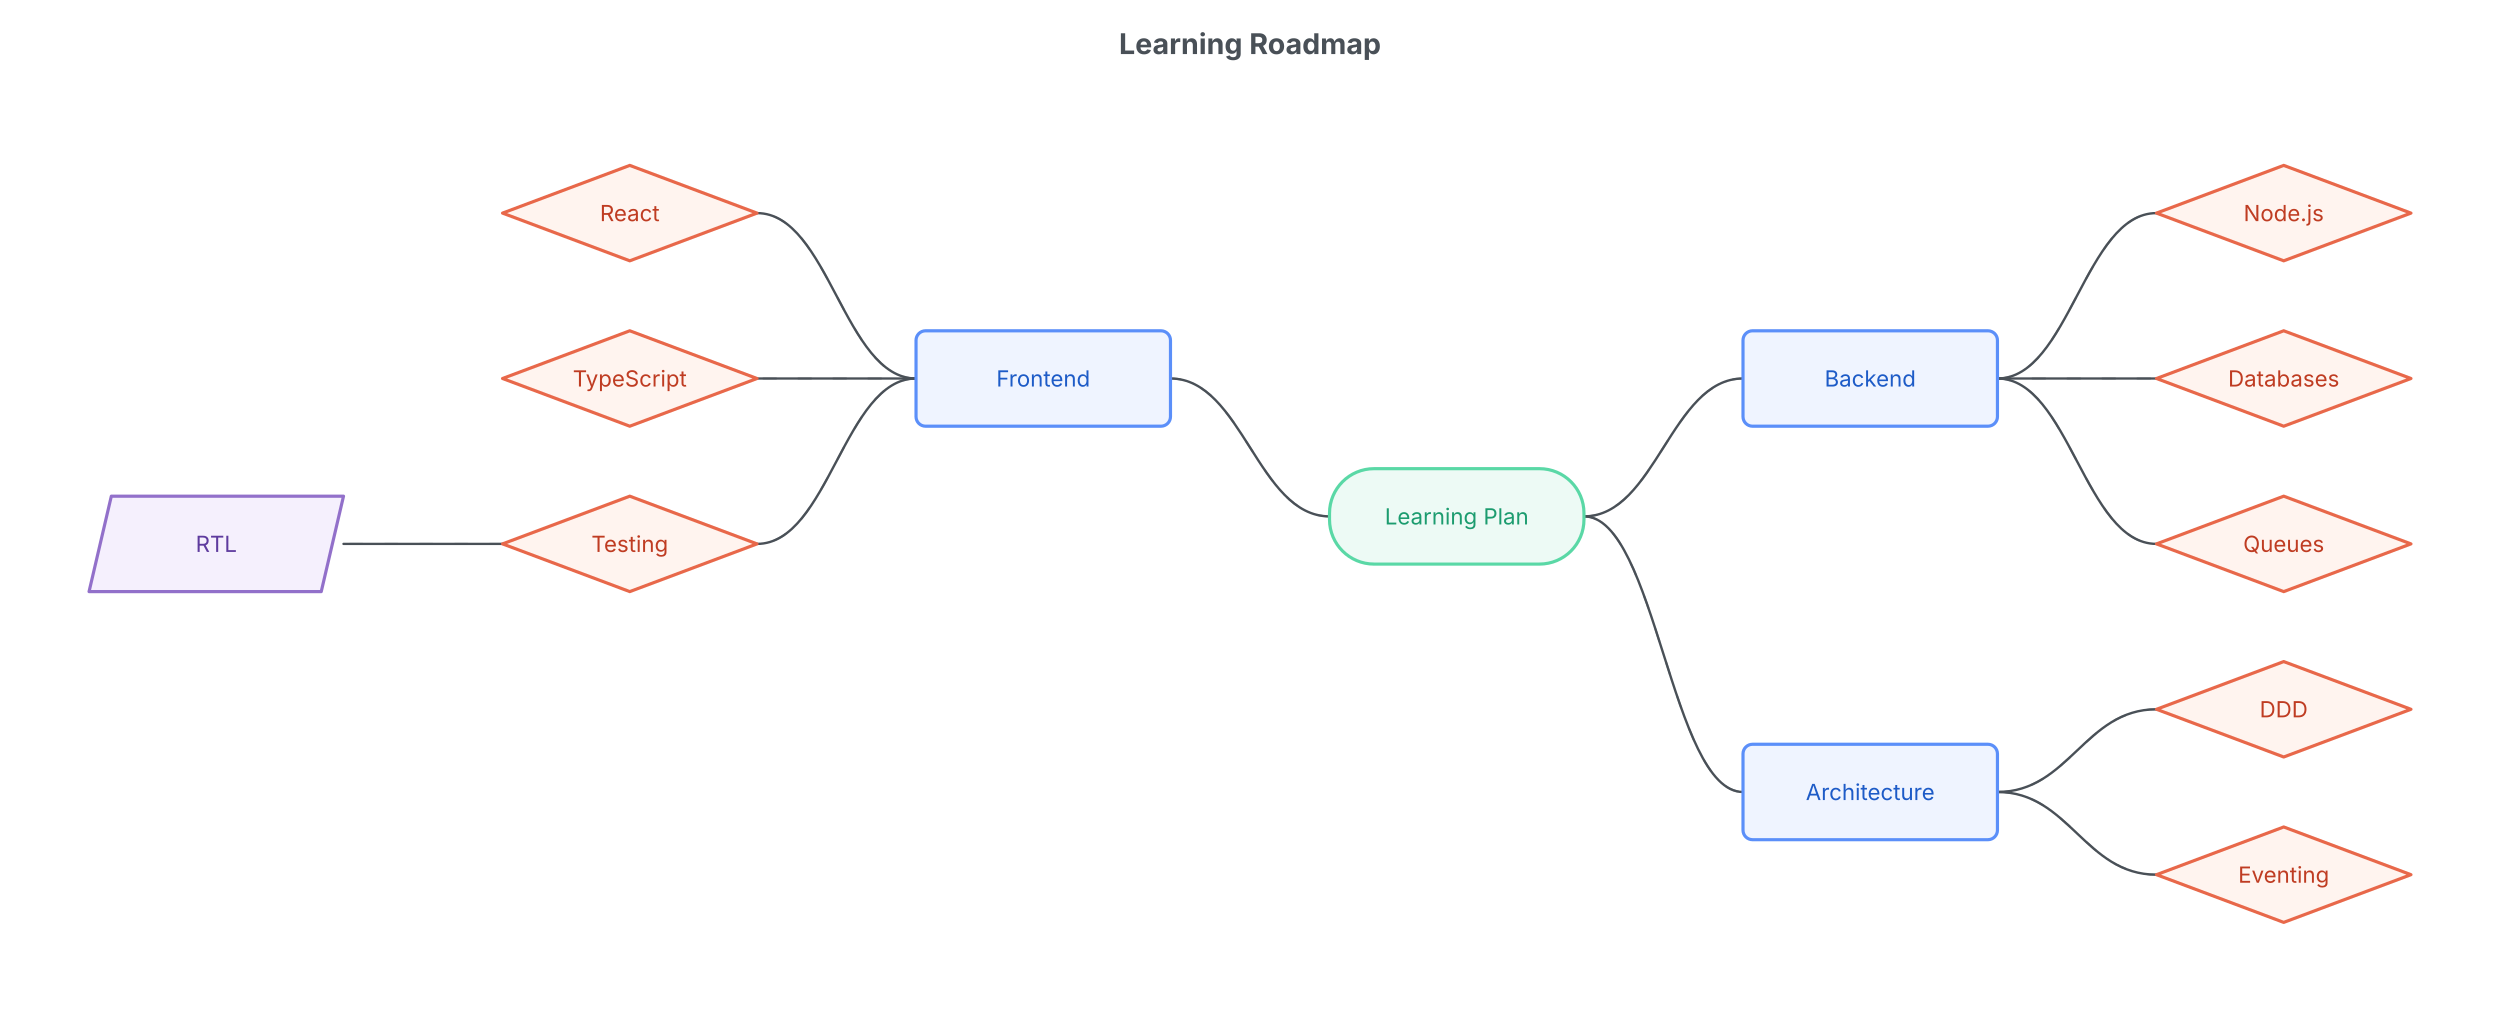
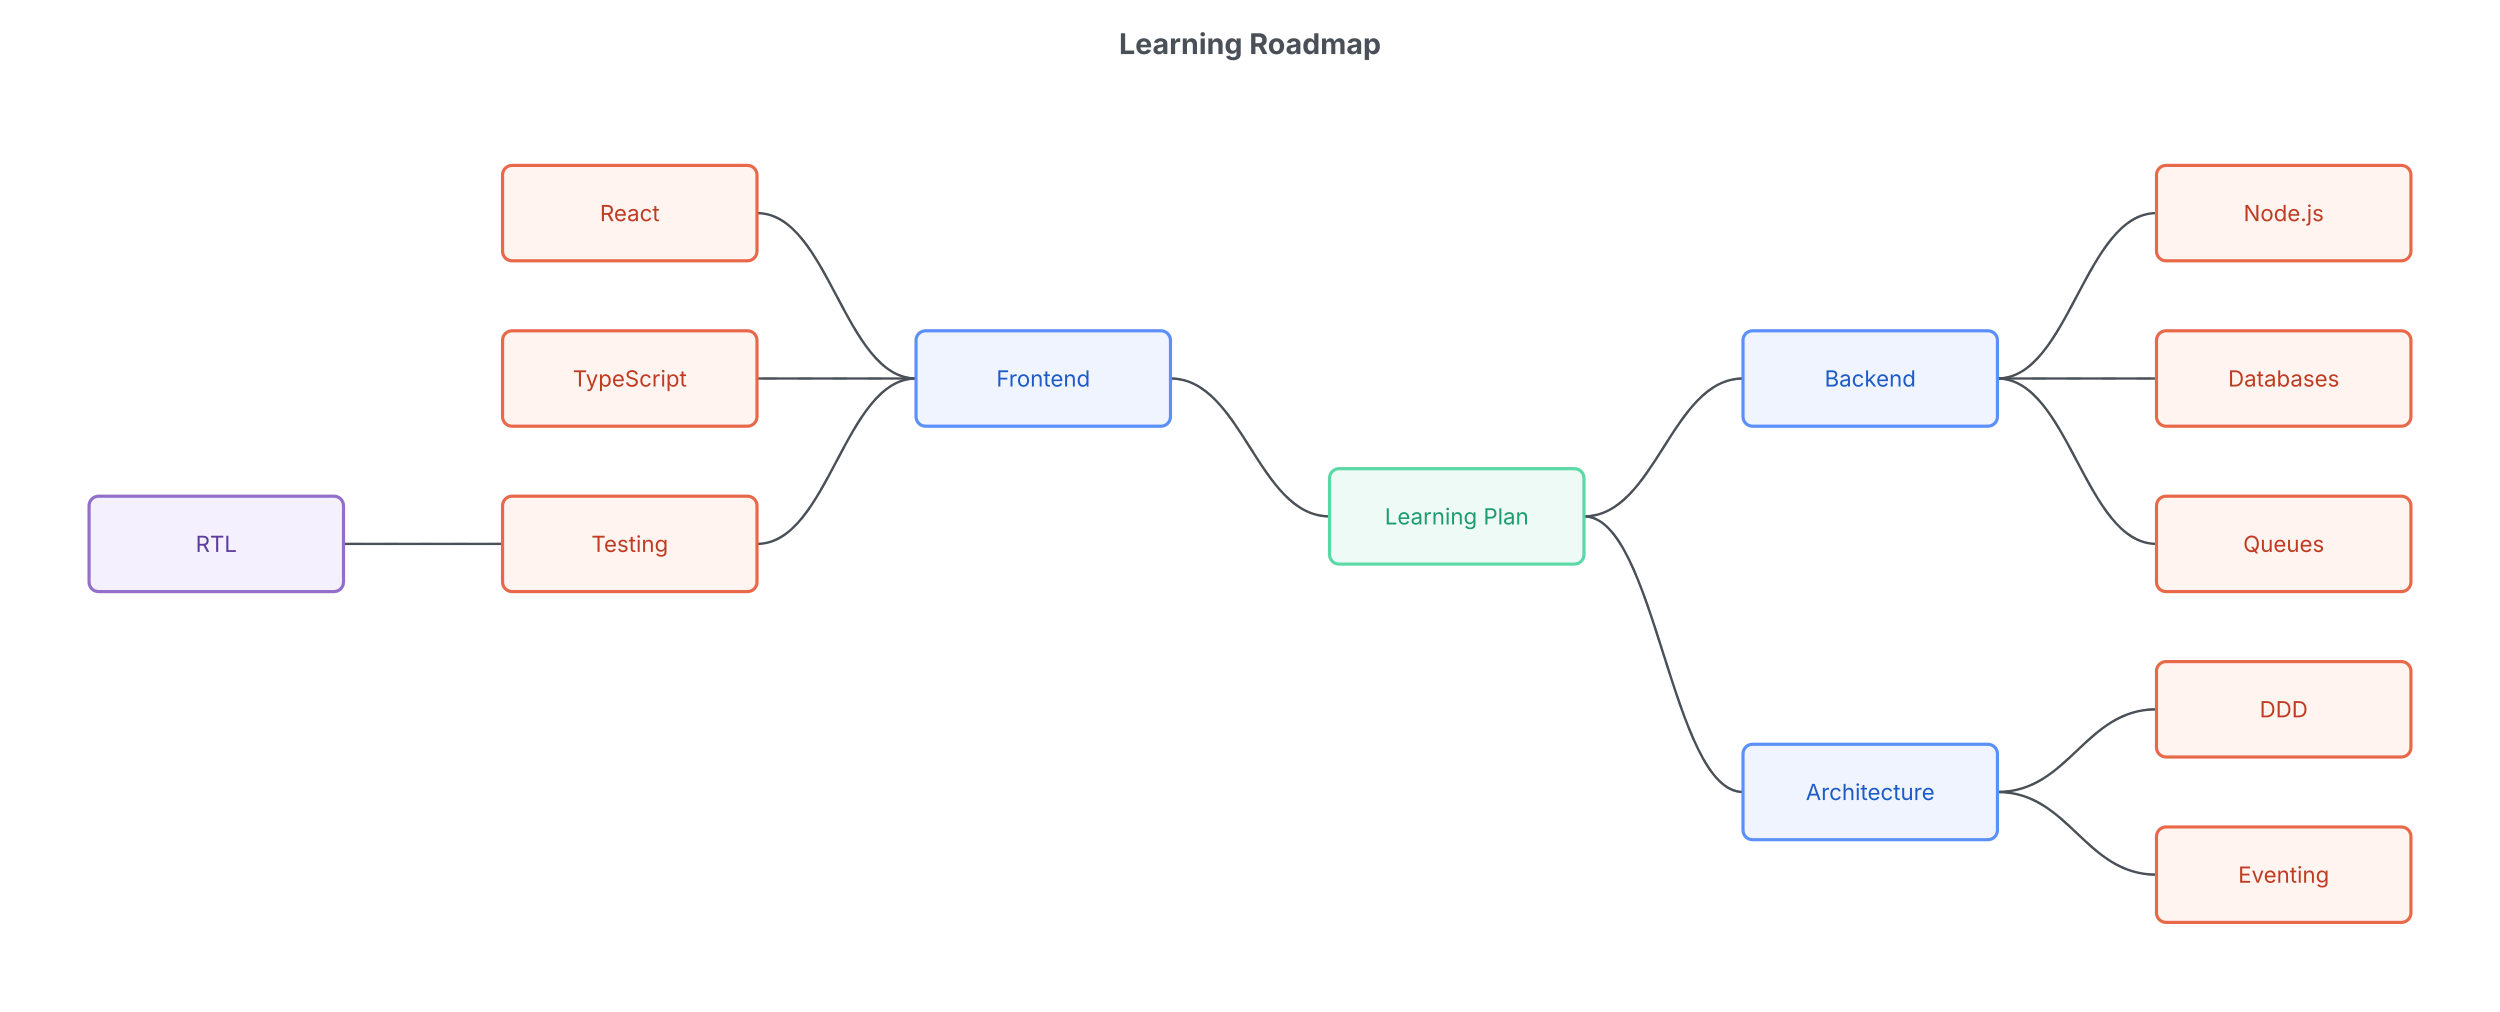
<svg xmlns="http://www.w3.org/2000/svg" width="1572" height="636" viewBox="-916 -134 1572 636">
  <text x="-130" y="-100" text-anchor="middle" font-family="Inter, system-ui, -apple-system, sans-serif" font-size="18" font-weight="700" fill="#495057">Learning Roadmap</text>
  <g class="mindmap">
    <path d="M-80,190.7 C-125,190.7 -135,104 -180,104" fill="none" stroke="#495057" stroke-width="1.5" stroke-linecap="round" />
    <path d="M-80,190.7 C-125,190.7 -135,104 -180,104" fill="none" stroke="#495057" stroke-width="1.3" stroke-linecap="round" stroke-dasharray="8 14" opacity="0.55">
      <animate attributeName="stroke-dashoffset" from="0" to="-44" dur="2.2s" repeatCount="indefinite" />
    </path>
    <path d="M80,190.7 C125,190.7 135,104 180,104" fill="none" stroke="#495057" stroke-width="1.5" stroke-linecap="round" />
    <path d="M80,190.7 C125,190.7 135,104 180,104" fill="none" stroke="#495057" stroke-width="1.3" stroke-linecap="round" stroke-dasharray="8 14" opacity="0.55">
      <animate attributeName="stroke-dashoffset" from="0" to="-44" dur="2.2s" repeatCount="indefinite" />
    </path>
    <path d="M80,190.7 C125,190.7 135,364 180,364" fill="none" stroke="#495057" stroke-width="1.5" stroke-linecap="round" />
    <path d="M80,190.7 C125,190.7 135,364 180,364" fill="none" stroke="#495057" stroke-width="1.3" stroke-linecap="round" stroke-dasharray="8 14" opacity="0.55">
      <animate attributeName="stroke-dashoffset" from="0" to="-44" dur="2.2s" repeatCount="indefinite" />
    </path>
    <path d="M-340,104 C-385,104 -395,0 -440,0" fill="none" stroke="#495057" stroke-width="1.5" stroke-linecap="round" />
    <path d="M-340,104 C-385,104 -395,0 -440,0" fill="none" stroke="#495057" stroke-width="1.3" stroke-linecap="round" stroke-dasharray="8 14" opacity="0.55">
      <animate attributeName="stroke-dashoffset" from="0" to="-44" dur="2.2s" repeatCount="indefinite" />
    </path>
    <path d="M-340,104 C-385,104 -395,104 -440,104" fill="none" stroke="#495057" stroke-width="1.5" stroke-linecap="round" />
    <path d="M-340,104 C-385,104 -395,104 -440,104" fill="none" stroke="#495057" stroke-width="1.3" stroke-linecap="round" stroke-dasharray="8 14" opacity="0.55">
      <animate attributeName="stroke-dashoffset" from="0" to="-44" dur="2.2s" repeatCount="indefinite" />
    </path>
    <path d="M-340,104 C-385,104 -395,208 -440,208" fill="none" stroke="#495057" stroke-width="1.5" stroke-linecap="round" />
    <path d="M-340,104 C-385,104 -395,208 -440,208" fill="none" stroke="#495057" stroke-width="1.3" stroke-linecap="round" stroke-dasharray="8 14" opacity="0.55">
      <animate attributeName="stroke-dashoffset" from="0" to="-44" dur="2.2s" repeatCount="indefinite" />
    </path>
    <path d="M-600,208 C-645,208 -655,208 -700,208" fill="none" stroke="#495057" stroke-width="1.5" stroke-linecap="round" />
    <path d="M-600,208 C-645,208 -655,208 -700,208" fill="none" stroke="#495057" stroke-width="1.3" stroke-linecap="round" stroke-dasharray="8 14" opacity="0.55">
      <animate attributeName="stroke-dashoffset" from="0" to="-44" dur="2.2s" repeatCount="indefinite" />
    </path>
    <path d="M340,104 C385,104 395,0 440,0" fill="none" stroke="#495057" stroke-width="1.5" stroke-linecap="round" />
    <path d="M340,104 C385,104 395,0 440,0" fill="none" stroke="#495057" stroke-width="1.3" stroke-linecap="round" stroke-dasharray="8 14" opacity="0.55">
      <animate attributeName="stroke-dashoffset" from="0" to="-44" dur="2.2s" repeatCount="indefinite" />
    </path>
    <path d="M340,104 C385,104 395,104 440,104" fill="none" stroke="#495057" stroke-width="1.5" stroke-linecap="round" />
    <path d="M340,104 C385,104 395,104 440,104" fill="none" stroke="#495057" stroke-width="1.3" stroke-linecap="round" stroke-dasharray="8 14" opacity="0.55">
      <animate attributeName="stroke-dashoffset" from="0" to="-44" dur="2.2s" repeatCount="indefinite" />
    </path>
    <path d="M340,104 C385,104 395,208 440,208" fill="none" stroke="#495057" stroke-width="1.5" stroke-linecap="round" />
    <path d="M340,104 C385,104 395,208 440,208" fill="none" stroke="#495057" stroke-width="1.3" stroke-linecap="round" stroke-dasharray="8 14" opacity="0.55">
      <animate attributeName="stroke-dashoffset" from="0" to="-44" dur="2.2s" repeatCount="indefinite" />
    </path>
    <path d="M340,364 C385,364 395,312 440,312" fill="none" stroke="#495057" stroke-width="1.5" stroke-linecap="round" />
    <path d="M340,364 C385,364 395,312 440,312" fill="none" stroke="#495057" stroke-width="1.3" stroke-linecap="round" stroke-dasharray="8 14" opacity="0.55">
      <animate attributeName="stroke-dashoffset" from="0" to="-44" dur="2.2s" repeatCount="indefinite" />
    </path>
    <path d="M340,364 C385,364 395,416 440,416" fill="none" stroke="#495057" stroke-width="1.5" stroke-linecap="round" />
    <path d="M340,364 C385,364 395,416 440,416" fill="none" stroke="#495057" stroke-width="1.3" stroke-linecap="round" stroke-dasharray="8 14" opacity="0.55">
      <animate attributeName="stroke-dashoffset" from="0" to="-44" dur="2.2s" repeatCount="indefinite" />
    </path>
    <g class="node node-terminal" data-id="root">
-       <rect x="-80" y="160.7" width="160" height="60" rx="28" ry="28" fill="#edfaf5" stroke="#5ad8a6" stroke-width="2" />
+       <rect x="-80" y="160.7" width="160" height="60" rx="6" ry="6" fill="#edfaf5" stroke="#5ad8a6" stroke-width="2" />
      <text x="0" y="190.7" text-anchor="middle" dominant-baseline="middle" font-family="Inter, system-ui, -apple-system, sans-serif" font-size="14" fill="#1c9c6f">Learning Plan</text>
    </g>
    <g class="node node-process" data-id="frontend">
      <rect x="-340" y="74" width="160" height="60" rx="6" ry="6" fill="#eff4ff" stroke="#5b8ff9" stroke-width="2" />
      <text x="-260" y="104" text-anchor="middle" dominant-baseline="middle" font-family="Inter, system-ui, -apple-system, sans-serif" font-size="14" fill="#1d5bc7">Frontend</text>
    </g>
    <g class="node node-process" data-id="backend">
      <rect x="180" y="74" width="160" height="60" rx="6" ry="6" fill="#eff4ff" stroke="#5b8ff9" stroke-width="2" />
      <text x="260" y="104" text-anchor="middle" dominant-baseline="middle" font-family="Inter, system-ui, -apple-system, sans-serif" font-size="14" fill="#1d5bc7">Backend</text>
    </g>
    <g class="node node-process" data-id="architecture">
      <rect x="180" y="334" width="160" height="60" rx="6" ry="6" fill="#eff4ff" stroke="#5b8ff9" stroke-width="2" />
      <text x="260" y="364" text-anchor="middle" dominant-baseline="middle" font-family="Inter, system-ui, -apple-system, sans-serif" font-size="14" fill="#1d5bc7">Architecture</text>
    </g>
    <g class="node node-decision" data-id="react">
-       <polygon points="-520,-30 -440,0 -520,30 -600,0" fill="#fff4ef" stroke="#e8684a" stroke-width="2" stroke-linejoin="round" />
+       <rect x="-600" y="-30" width="160" height="60" rx="6" ry="6" fill="#fff4ef" stroke="#e8684a" stroke-width="2" />
      <text x="-520" y="0" text-anchor="middle" dominant-baseline="middle" font-family="Inter, system-ui, -apple-system, sans-serif" font-size="14" fill="#bf3c22">React</text>
    </g>
    <g class="node node-decision" data-id="ts">
-       <polygon points="-520,74 -440,104 -520,134 -600,104" fill="#fff4ef" stroke="#e8684a" stroke-width="2" stroke-linejoin="round" />
+       <rect x="-600" y="74" width="160" height="60" rx="6" ry="6" fill="#fff4ef" stroke="#e8684a" stroke-width="2" />
      <text x="-520" y="104" text-anchor="middle" dominant-baseline="middle" font-family="Inter, system-ui, -apple-system, sans-serif" font-size="14" fill="#bf3c22">TypeScript</text>
    </g>
    <g class="node node-decision" data-id="testing">
-       <polygon points="-520,178 -440,208 -520,238 -600,208" fill="#fff4ef" stroke="#e8684a" stroke-width="2" stroke-linejoin="round" />
+       <rect x="-600" y="178" width="160" height="60" rx="6" ry="6" fill="#fff4ef" stroke="#e8684a" stroke-width="2" />
      <text x="-520" y="208" text-anchor="middle" dominant-baseline="middle" font-family="Inter, system-ui, -apple-system, sans-serif" font-size="14" fill="#bf3c22">Testing</text>
    </g>
    <g class="node node-io" data-id="rtl">
-       <polygon points="-846,178 -700,178 -714,238 -860,238" fill="#f5f0fd" stroke="#9270ca" stroke-width="2" stroke-linejoin="round" />
+       <rect x="-860" y="178" width="160" height="60" rx="6" ry="6" fill="#f5f0fd" stroke="#9270ca" stroke-width="2" />
      <text x="-780" y="208" text-anchor="middle" dominant-baseline="middle" font-family="Inter, system-ui, -apple-system, sans-serif" font-size="14" fill="#5e3b9e">RTL</text>
    </g>
    <g class="node node-decision" data-id="node">
-       <polygon points="520,-30 600,0 520,30 440,0" fill="#fff4ef" stroke="#e8684a" stroke-width="2" stroke-linejoin="round" />
+       <rect x="440" y="-30" width="160" height="60" rx="6" ry="6" fill="#fff4ef" stroke="#e8684a" stroke-width="2" />
      <text x="520" y="0" text-anchor="middle" dominant-baseline="middle" font-family="Inter, system-ui, -apple-system, sans-serif" font-size="14" fill="#bf3c22">Node.js</text>
    </g>
    <g class="node node-decision" data-id="db">
-       <polygon points="520,74 600,104 520,134 440,104" fill="#fff4ef" stroke="#e8684a" stroke-width="2" stroke-linejoin="round" />
+       <rect x="440" y="74" width="160" height="60" rx="6" ry="6" fill="#fff4ef" stroke="#e8684a" stroke-width="2" />
      <text x="520" y="104" text-anchor="middle" dominant-baseline="middle" font-family="Inter, system-ui, -apple-system, sans-serif" font-size="14" fill="#bf3c22">Databases</text>
    </g>
    <g class="node node-decision" data-id="queues">
-       <polygon points="520,178 600,208 520,238 440,208" fill="#fff4ef" stroke="#e8684a" stroke-width="2" stroke-linejoin="round" />
+       <rect x="440" y="178" width="160" height="60" rx="6" ry="6" fill="#fff4ef" stroke="#e8684a" stroke-width="2" />
      <text x="520" y="208" text-anchor="middle" dominant-baseline="middle" font-family="Inter, system-ui, -apple-system, sans-serif" font-size="14" fill="#bf3c22">Queues</text>
    </g>
    <g class="node node-decision" data-id="ddd">
-       <polygon points="520,282 600,312 520,342 440,312" fill="#fff4ef" stroke="#e8684a" stroke-width="2" stroke-linejoin="round" />
+       <rect x="440" y="282" width="160" height="60" rx="6" ry="6" fill="#fff4ef" stroke="#e8684a" stroke-width="2" />
      <text x="520" y="312" text-anchor="middle" dominant-baseline="middle" font-family="Inter, system-ui, -apple-system, sans-serif" font-size="14" fill="#bf3c22">DDD</text>
    </g>
    <g class="node node-decision" data-id="eventing">
-       <polygon points="520,386 600,416 520,446 440,416" fill="#fff4ef" stroke="#e8684a" stroke-width="2" stroke-linejoin="round" />
+       <rect x="440" y="386" width="160" height="60" rx="6" ry="6" fill="#fff4ef" stroke="#e8684a" stroke-width="2" />
      <text x="520" y="416" text-anchor="middle" dominant-baseline="middle" font-family="Inter, system-ui, -apple-system, sans-serif" font-size="14" fill="#bf3c22">Eventing</text>
    </g>
  </g>
</svg>
